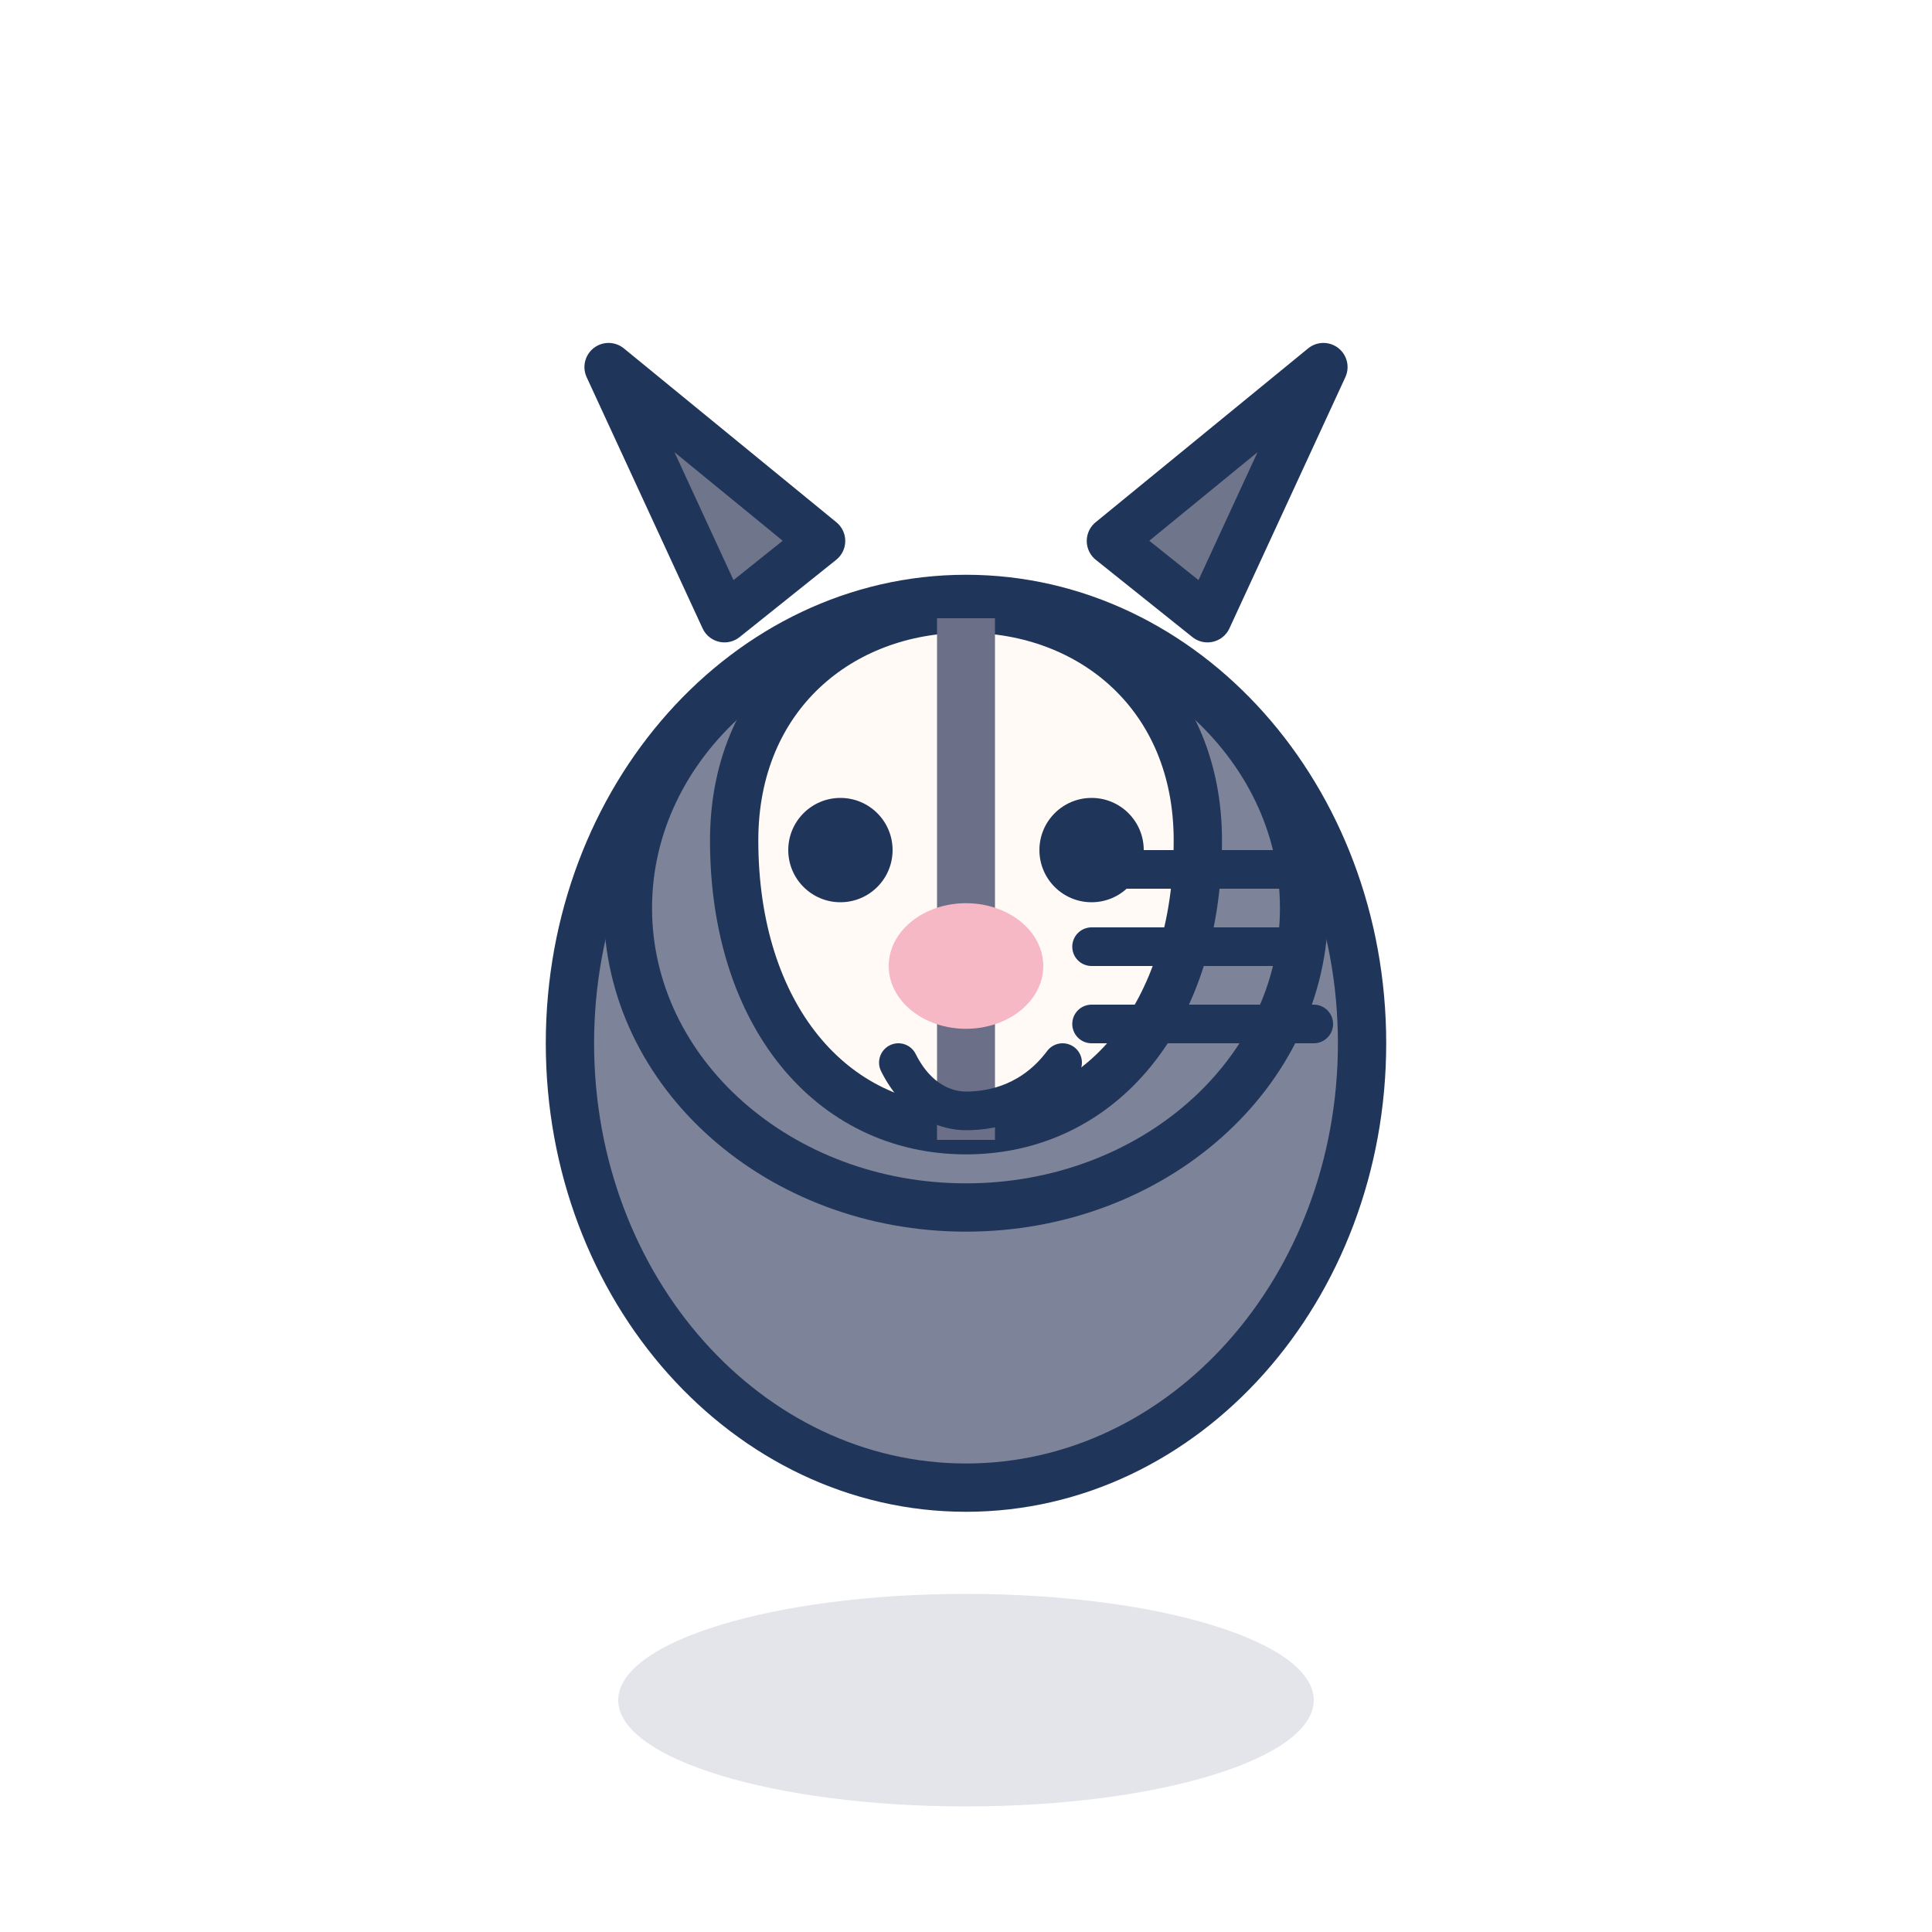
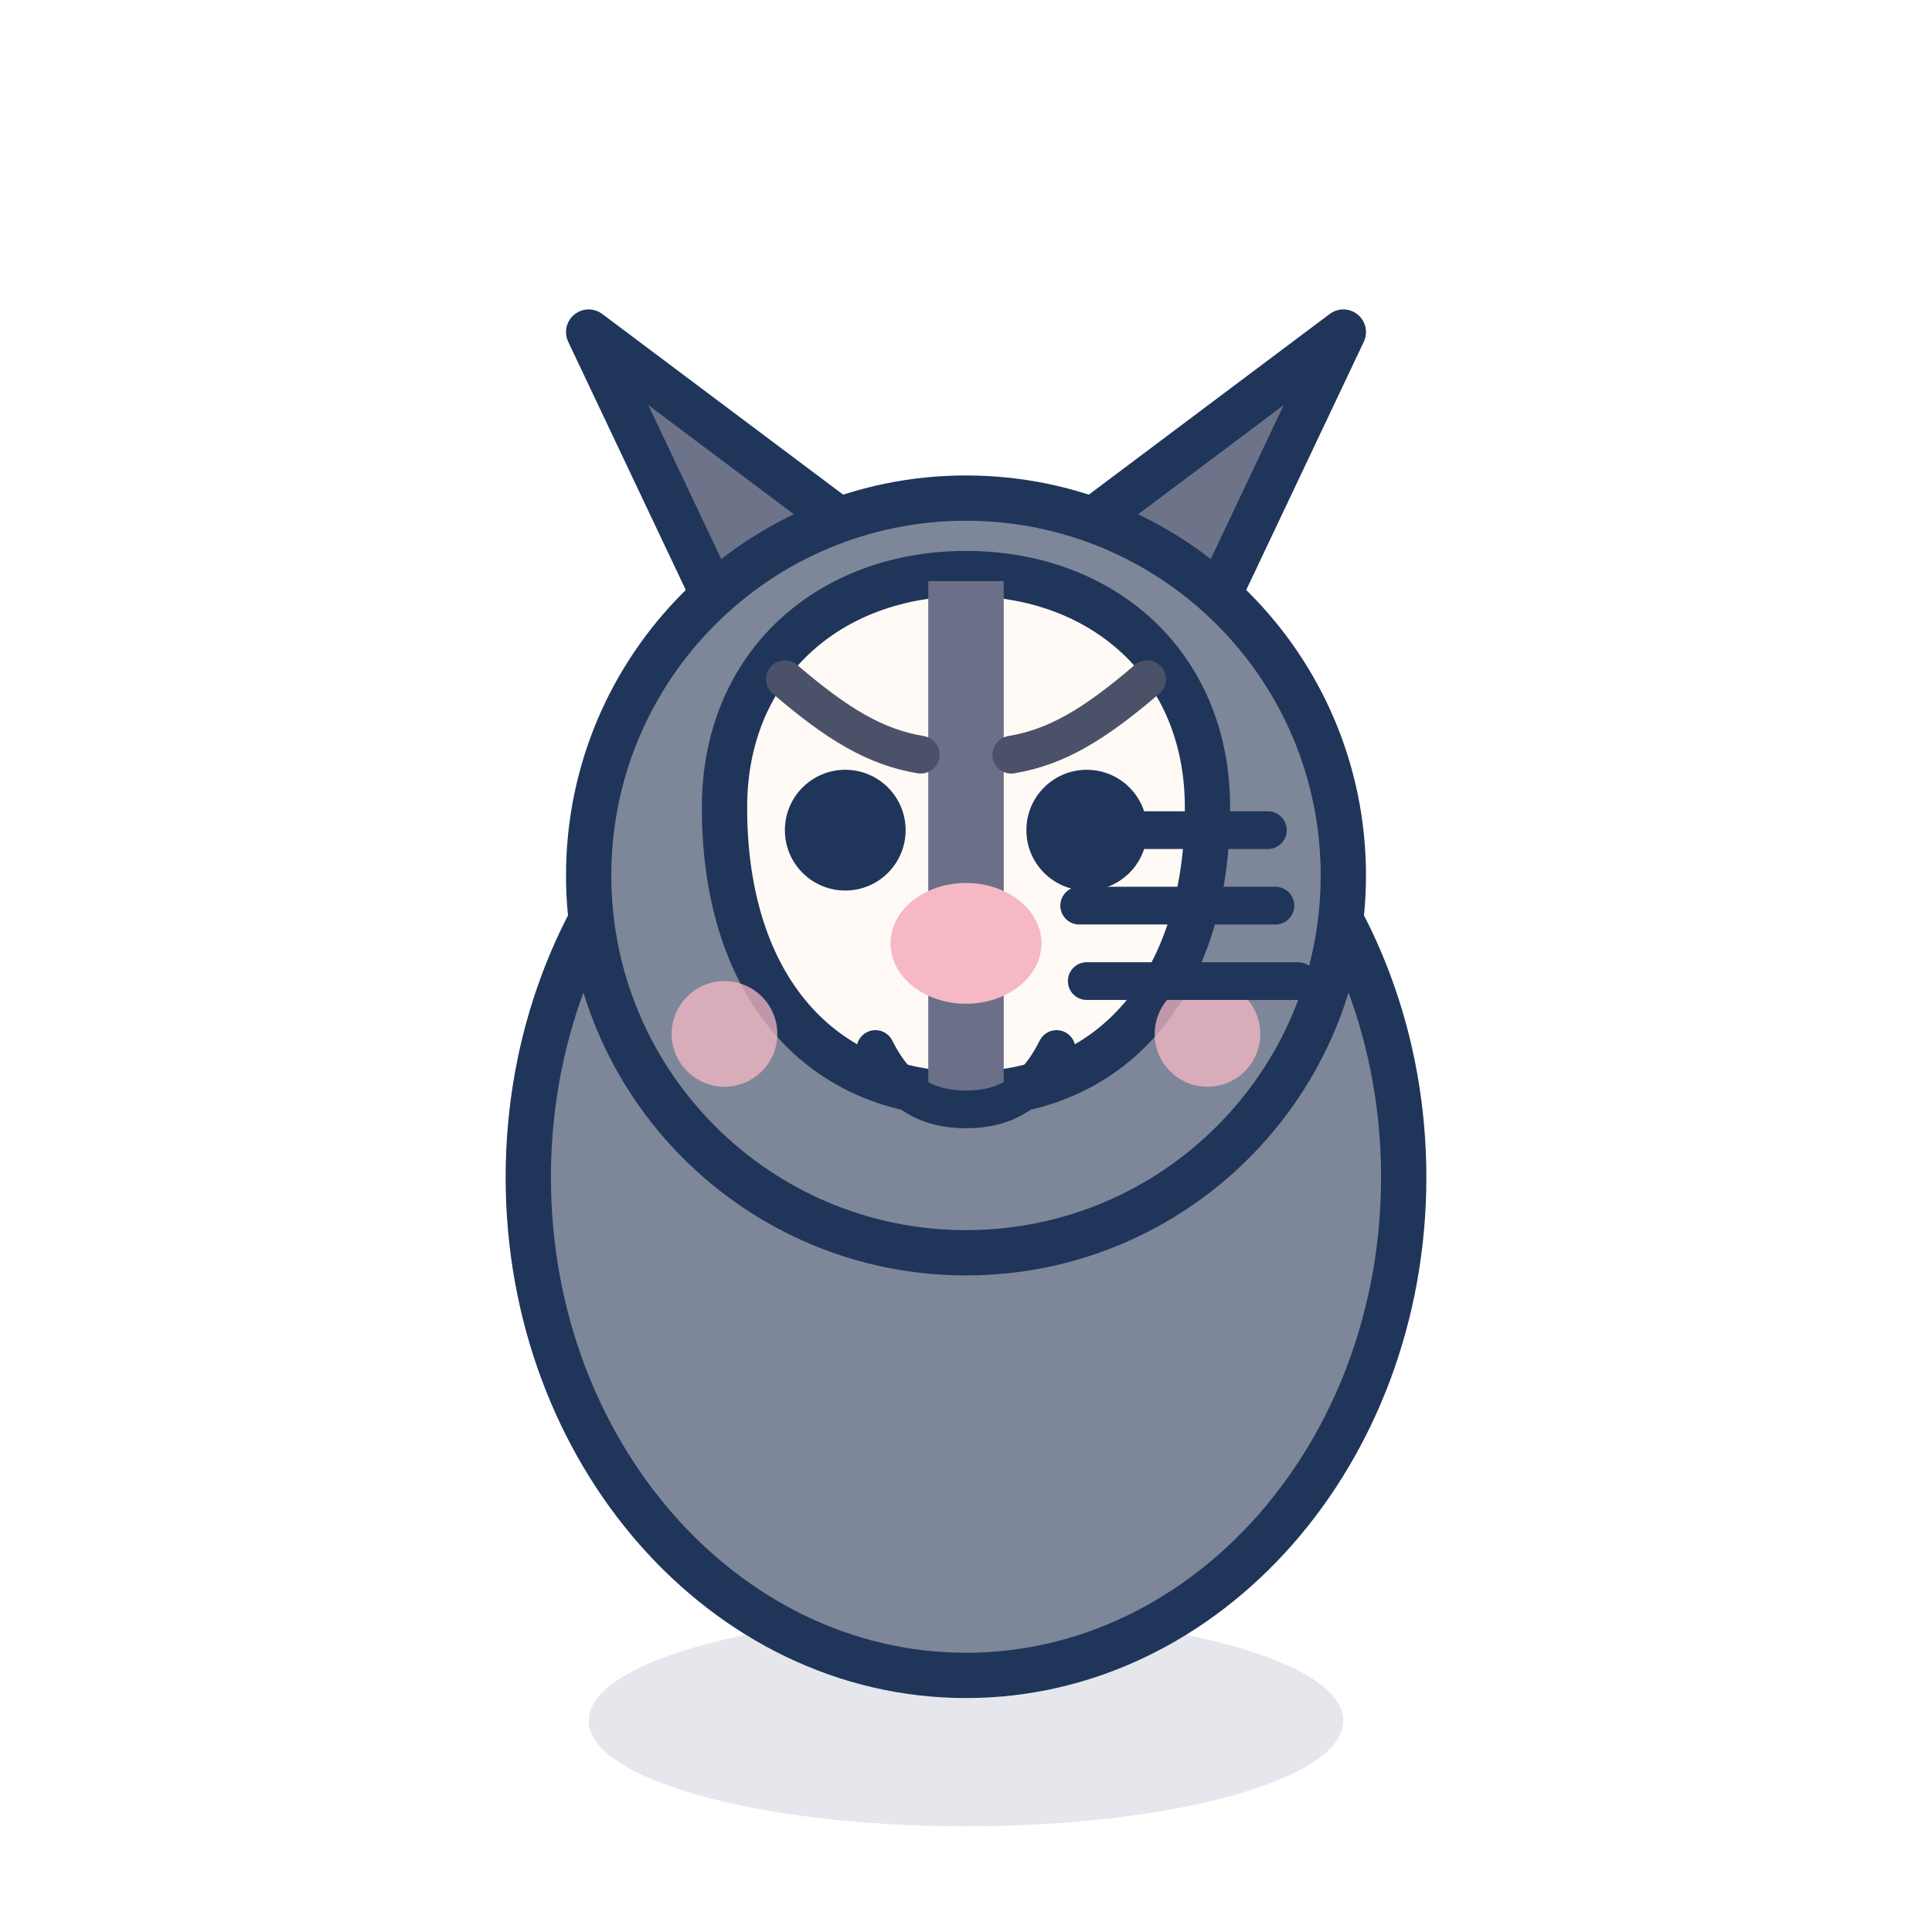
- <svg xmlns="http://www.w3.org/2000/svg" viewBox="0 0 200 200">
-   <ellipse cx="100" cy="176" rx="36" ry="11" fill="#314565" opacity=".14" />
-   <path d="M75 64 63 38l22 18Z" fill="#6f758a" stroke="#20355a" stroke-width="5" stroke-linejoin="round" />
-   <path d="M125 64l12-26-22 18Z" fill="#6f758a" stroke="#20355a" stroke-width="5" stroke-linejoin="round" />
-   <ellipse cx="100" cy="108" rx="41" ry="46" fill="#7d8398" stroke="#20355a" stroke-width="5" />
-   <ellipse cx="100" cy="94" rx="35" ry="31" fill="#7d8398" stroke="#20355a" stroke-width="5" />
-   <path d="M100 63c13 0 24 9 24 24 0 18-10 30-24 30S76 105 76 87c0-15 11-24 24-24Z" fill="#fffaf5" stroke="#20355a" stroke-width="5" />
-   <path d="M97 64h6v54h-6z" fill="#6b7088" />
-   <circle cx="87" cy="88" r="5.4" fill="#20355a" />
-   <circle cx="113" cy="88" r="5.4" fill="#20355a" />
-   <ellipse cx="100" cy="100" rx="8" ry="6.5" fill="#f6b8c4" />
-   <path d="M93 110c2 4 5 5 7 5 3 0 7-1 10-5" fill="none" stroke="#20355a" stroke-width="4" stroke-linecap="round" />
-   <path d="M113 98h22M113 106h23M114 90h20" stroke="#20355a" stroke-width="4" stroke-linecap="round" />
+ <svg xmlns="http://www.w3.org/2000/svg" viewBox="0 0 256 256">
+   <ellipse cx="128" cy="228" rx="50" ry="14" fill="#20355a" opacity=".12" />
+   <path d="M96 82 78 44l32 24Z" fill="#6d7388" stroke="#20355a" stroke-width="6" stroke-linejoin="round" />
+   <path d="M160 82l18-38-32 24Z" fill="#6d7388" stroke="#20355a" stroke-width="6" stroke-linejoin="round" />
+   <ellipse cx="128" cy="156" rx="58" ry="66" fill="#7e8699" stroke="#20355a" stroke-width="6" />
+   <circle cx="128" cy="116" r="50" fill="#7e8699" stroke="#20355a" stroke-width="6" />
+   <path d="M128 76c18 0 32 12 32 31 0 24-13 38-32 38s-32-14-32-38c0-19 14-31 32-31Z" fill="#fffaf5" stroke="#20355a" stroke-width="6" />
+   <path d="M123 77h10v69h-10z" fill="#6b7088" />
+   <path d="M104 90c7 6 12 9 18 10M152 90c-7 6-12 9-18 10" fill="none" stroke="#4b5168" stroke-width="5" stroke-linecap="round" />
+   <circle cx="112" cy="110" r="8" fill="#20355a" />
+   <circle cx="144" cy="110" r="8" fill="#20355a" />
+   <circle cx="96" cy="137" r="7" fill="#f6b8c4" opacity=".75" />
+   <circle cx="160" cy="137" r="7" fill="#f6b8c4" opacity=".75" />
+   <ellipse cx="128" cy="125" rx="10" ry="8" fill="#f6b8c4" />
+   <path d="M116 139c3 6 7 8 12 8 5 0 9-2 12-8" fill="none" stroke="#20355a" stroke-width="5" stroke-linecap="round" />
+   <path d="M143 120h26M144 130h28M144 110h24" stroke="#20355a" stroke-width="5" stroke-linecap="round" />
</svg>
